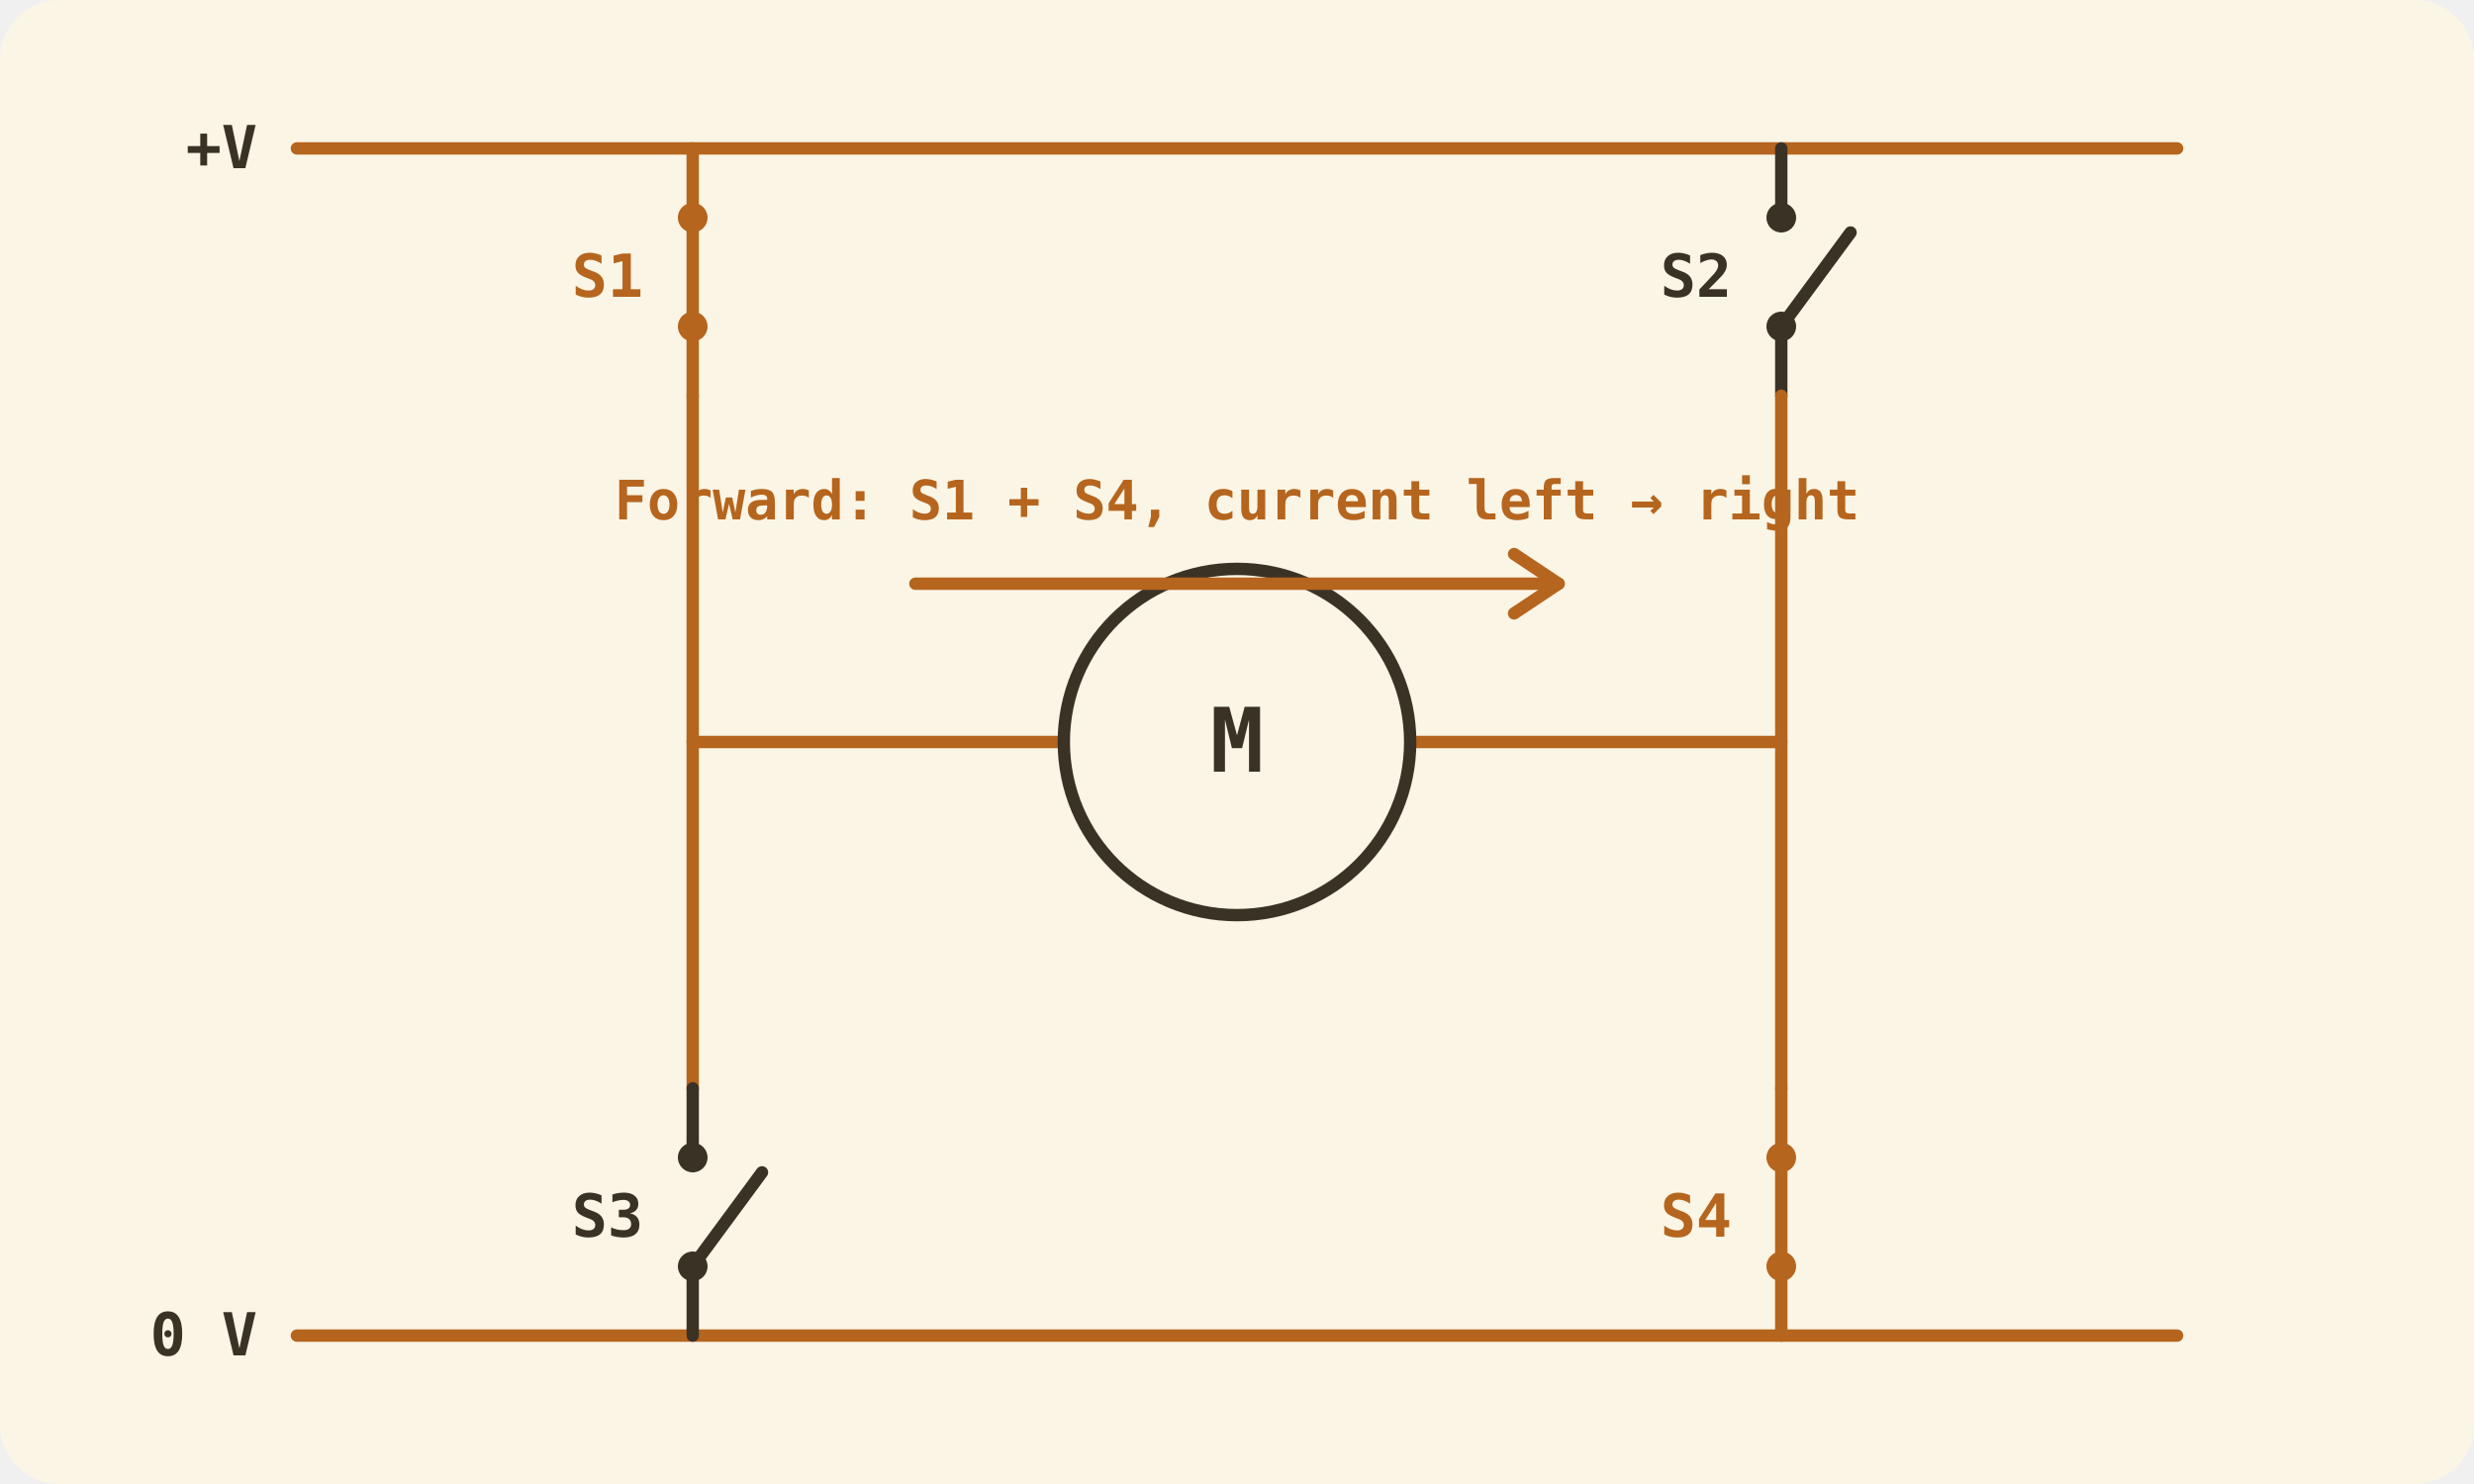
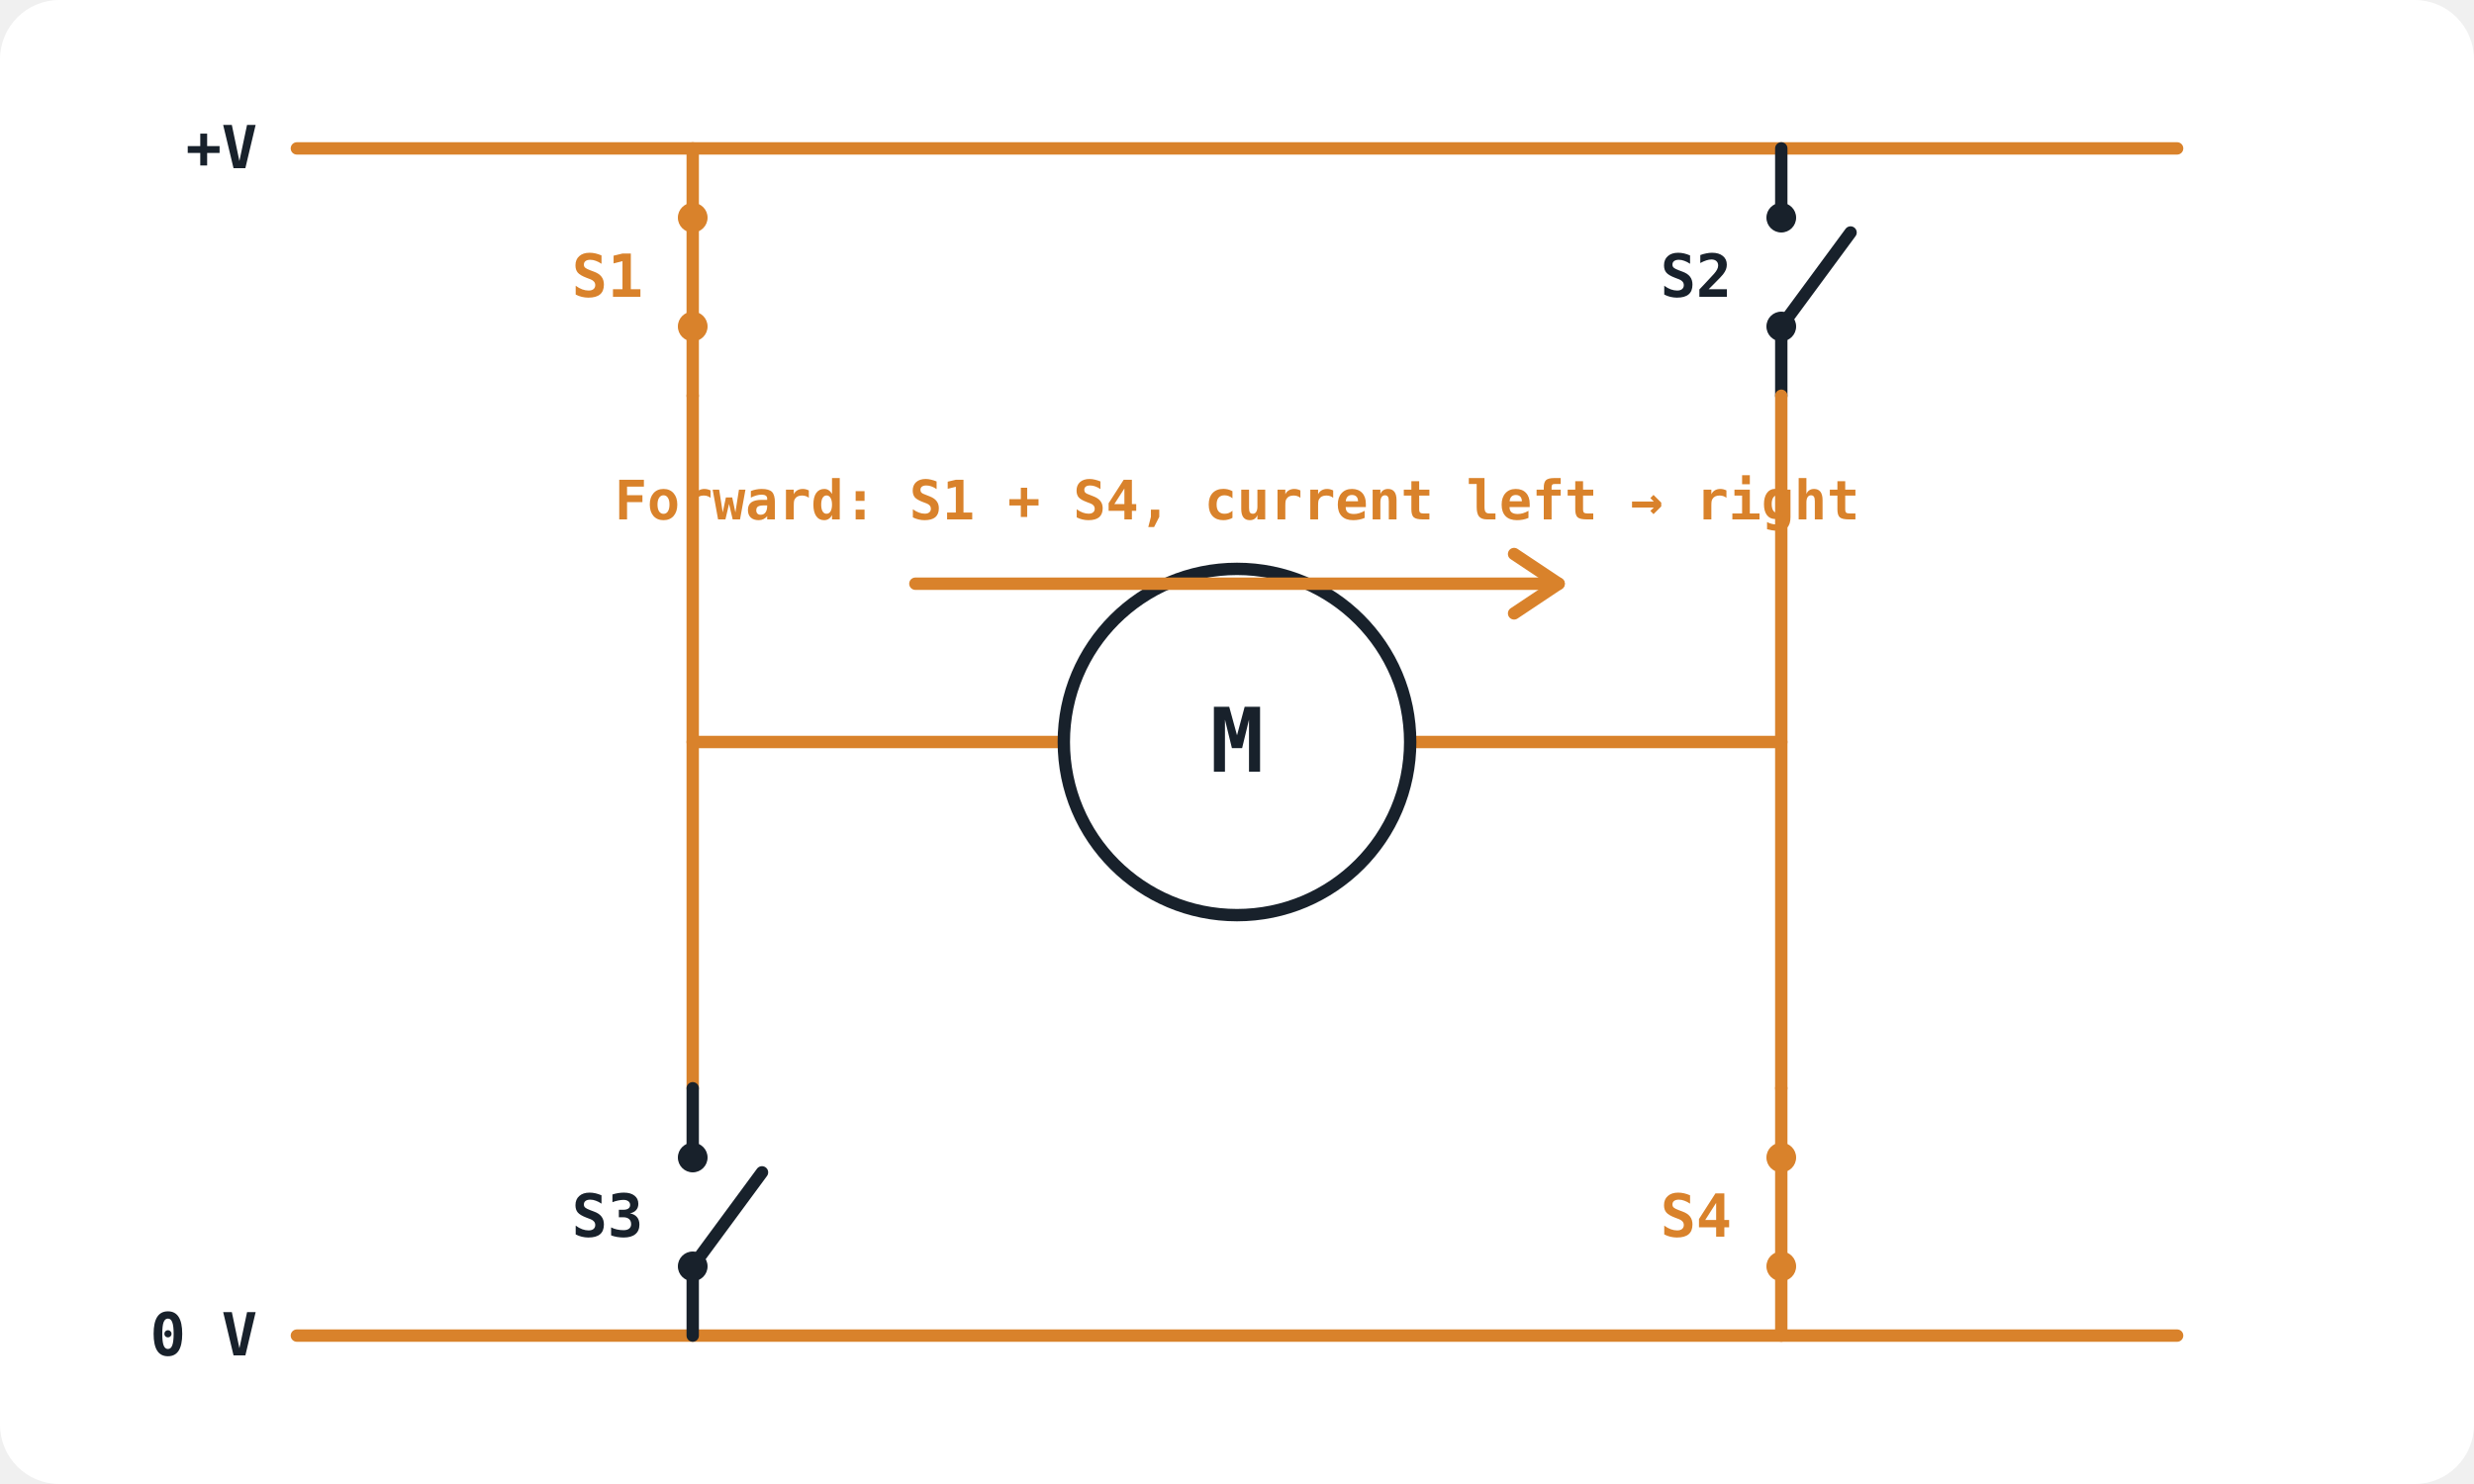
<svg xmlns="http://www.w3.org/2000/svg" viewBox="0 0 500 300" width="500" height="300">
-   <rect width="500" height="300" rx="12" fill="#fbf5e6" />
-   <polyline points="60,30 440,30" fill="none" stroke="#b5651d" stroke-width="2.5" stroke-linecap="round" stroke-linejoin="round" />
-   <polyline points="60,270 440,270" fill="none" stroke="#b5651d" stroke-width="2.5" stroke-linecap="round" stroke-linejoin="round" />
-   <text x="52" y="34" font-family="JetBrains Mono, monospace" font-size="12" font-weight="600" fill="#3b3226" text-anchor="end">+V</text>
-   <text x="52" y="274" font-family="JetBrains Mono, monospace" font-size="12" font-weight="600" fill="#3b3226" text-anchor="end">0 V</text>
-   <polyline points="140,30 140,44" fill="none" stroke="#b5651d" stroke-width="2.5" stroke-linecap="round" stroke-linejoin="round" />
-   <polyline points="140,66 140,80" fill="none" stroke="#b5651d" stroke-width="2.5" stroke-linecap="round" stroke-linejoin="round" />
-   <circle cx="140" cy="44" r="3" fill="#b5651d" />
-   <circle cx="140" cy="66" r="3" fill="#b5651d" />
-   <polyline points="140,44 140,66" fill="none" stroke="#b5651d" stroke-width="2.5" stroke-linecap="round" stroke-linejoin="round" />
-   <text x="130" y="60" font-family="JetBrains Mono, monospace" font-size="12" font-weight="600" fill="#b5651d" text-anchor="end">S1</text>
-   <polyline points="360,30 360,44" fill="none" stroke="#3b3226" stroke-width="2.5" stroke-linecap="round" stroke-linejoin="round" />
-   <polyline points="360,66 360,80" fill="none" stroke="#3b3226" stroke-width="2.5" stroke-linecap="round" stroke-linejoin="round" />
-   <circle cx="360" cy="44" r="3" fill="#3b3226" />
-   <circle cx="360" cy="66" r="3" fill="#3b3226" />
-   <polyline points="360,66 374,47" fill="none" stroke="#3b3226" stroke-width="2.5" stroke-linecap="round" stroke-linejoin="round" />
-   <text x="350" y="60" font-family="JetBrains Mono, monospace" font-size="12" font-weight="600" fill="#3b3226" text-anchor="end">S2</text>
-   <polyline points="140,80 140,220" fill="none" stroke="#b5651d" stroke-width="2.5" stroke-linecap="round" stroke-linejoin="round" />
-   <polyline points="360,80 360,220" fill="none" stroke="#b5651d" stroke-width="2.5" stroke-linecap="round" stroke-linejoin="round" />
-   <polyline points="140,220 140,234" fill="none" stroke="#3b3226" stroke-width="2.5" stroke-linecap="round" stroke-linejoin="round" />
-   <polyline points="140,256 140,270" fill="none" stroke="#3b3226" stroke-width="2.5" stroke-linecap="round" stroke-linejoin="round" />
-   <circle cx="140" cy="234" r="3" fill="#3b3226" />
-   <circle cx="140" cy="256" r="3" fill="#3b3226" />
-   <polyline points="140,256 154,237" fill="none" stroke="#3b3226" stroke-width="2.5" stroke-linecap="round" stroke-linejoin="round" />
-   <text x="130" y="250" font-family="JetBrains Mono, monospace" font-size="12" font-weight="600" fill="#3b3226" text-anchor="end">S3</text>
-   <polyline points="360,220 360,234" fill="none" stroke="#b5651d" stroke-width="2.5" stroke-linecap="round" stroke-linejoin="round" />
-   <polyline points="360,256 360,270" fill="none" stroke="#b5651d" stroke-width="2.5" stroke-linecap="round" stroke-linejoin="round" />
-   <circle cx="360" cy="234" r="3" fill="#b5651d" />
-   <circle cx="360" cy="256" r="3" fill="#b5651d" />
-   <polyline points="360,234 360,256" fill="none" stroke="#b5651d" stroke-width="2.5" stroke-linecap="round" stroke-linejoin="round" />
-   <text x="350" y="250" font-family="JetBrains Mono, monospace" font-size="12" font-weight="600" fill="#b5651d" text-anchor="end">S4</text>
-   <polyline points="140,150 215,150" fill="none" stroke="#b5651d" stroke-width="2.5" stroke-linecap="round" stroke-linejoin="round" />
-   <polyline points="285,150 360,150" fill="none" stroke="#b5651d" stroke-width="2.5" stroke-linecap="round" stroke-linejoin="round" />
-   <circle cx="250" cy="150" r="35" fill="#fbf5e6" stroke="#3b3226" stroke-width="2.5" />
-   <text x="250" y="156" font-family="JetBrains Mono, monospace" font-size="18" font-weight="600" fill="#3b3226" text-anchor="middle">M</text>
-   <polyline points="185,118 315,118" fill="none" stroke="#b5651d" stroke-width="2.5" stroke-linecap="round" stroke-linejoin="round" />
-   <polyline points="306.0,124.0 315,118 306.0,112.0" fill="none" stroke="#b5651d" stroke-width="2.5" stroke-linecap="round" stroke-linejoin="round" />
-   <text x="250" y="105" font-family="JetBrains Mono, monospace" font-size="11" font-weight="600" fill="#b5651d" text-anchor="middle">Forward: S1 + S4, current left → right</text>
+   <rect width="500" height="300" rx="12" fill="#ffffff" />
+   <polyline points="60,30 440,30" fill="none" stroke="#d9822b" stroke-width="2.5" stroke-linecap="round" stroke-linejoin="round" />
+   <polyline points="60,270 440,270" fill="none" stroke="#d9822b" stroke-width="2.5" stroke-linecap="round" stroke-linejoin="round" />
+   <text x="52" y="34" font-family="JetBrains Mono, monospace" font-size="12" font-weight="600" fill="#18212b" text-anchor="end">+V</text>
+   <text x="52" y="274" font-family="JetBrains Mono, monospace" font-size="12" font-weight="600" fill="#18212b" text-anchor="end">0 V</text>
+   <polyline points="140,30 140,44" fill="none" stroke="#d9822b" stroke-width="2.5" stroke-linecap="round" stroke-linejoin="round" />
+   <polyline points="140,66 140,80" fill="none" stroke="#d9822b" stroke-width="2.5" stroke-linecap="round" stroke-linejoin="round" />
+   <circle cx="140" cy="44" r="3" fill="#d9822b" />
+   <circle cx="140" cy="66" r="3" fill="#d9822b" />
+   <polyline points="140,44 140,66" fill="none" stroke="#d9822b" stroke-width="2.5" stroke-linecap="round" stroke-linejoin="round" />
+   <text x="130" y="60" font-family="JetBrains Mono, monospace" font-size="12" font-weight="600" fill="#d9822b" text-anchor="end">S1</text>
+   <polyline points="360,30 360,44" fill="none" stroke="#18212b" stroke-width="2.5" stroke-linecap="round" stroke-linejoin="round" />
+   <polyline points="360,66 360,80" fill="none" stroke="#18212b" stroke-width="2.5" stroke-linecap="round" stroke-linejoin="round" />
+   <circle cx="360" cy="44" r="3" fill="#18212b" />
+   <circle cx="360" cy="66" r="3" fill="#18212b" />
+   <polyline points="360,66 374,47" fill="none" stroke="#18212b" stroke-width="2.5" stroke-linecap="round" stroke-linejoin="round" />
+   <text x="350" y="60" font-family="JetBrains Mono, monospace" font-size="12" font-weight="600" fill="#18212b" text-anchor="end">S2</text>
+   <polyline points="140,80 140,220" fill="none" stroke="#d9822b" stroke-width="2.5" stroke-linecap="round" stroke-linejoin="round" />
+   <polyline points="360,80 360,220" fill="none" stroke="#d9822b" stroke-width="2.5" stroke-linecap="round" stroke-linejoin="round" />
+   <polyline points="140,220 140,234" fill="none" stroke="#18212b" stroke-width="2.5" stroke-linecap="round" stroke-linejoin="round" />
+   <polyline points="140,256 140,270" fill="none" stroke="#18212b" stroke-width="2.5" stroke-linecap="round" stroke-linejoin="round" />
+   <circle cx="140" cy="234" r="3" fill="#18212b" />
+   <circle cx="140" cy="256" r="3" fill="#18212b" />
+   <polyline points="140,256 154,237" fill="none" stroke="#18212b" stroke-width="2.5" stroke-linecap="round" stroke-linejoin="round" />
+   <text x="130" y="250" font-family="JetBrains Mono, monospace" font-size="12" font-weight="600" fill="#18212b" text-anchor="end">S3</text>
+   <polyline points="360,220 360,234" fill="none" stroke="#d9822b" stroke-width="2.5" stroke-linecap="round" stroke-linejoin="round" />
+   <polyline points="360,256 360,270" fill="none" stroke="#d9822b" stroke-width="2.5" stroke-linecap="round" stroke-linejoin="round" />
+   <circle cx="360" cy="234" r="3" fill="#d9822b" />
+   <circle cx="360" cy="256" r="3" fill="#d9822b" />
+   <polyline points="360,234 360,256" fill="none" stroke="#d9822b" stroke-width="2.5" stroke-linecap="round" stroke-linejoin="round" />
+   <text x="350" y="250" font-family="JetBrains Mono, monospace" font-size="12" font-weight="600" fill="#d9822b" text-anchor="end">S4</text>
+   <polyline points="140,150 215,150" fill="none" stroke="#d9822b" stroke-width="2.5" stroke-linecap="round" stroke-linejoin="round" />
+   <polyline points="285,150 360,150" fill="none" stroke="#d9822b" stroke-width="2.5" stroke-linecap="round" stroke-linejoin="round" />
+   <circle cx="250" cy="150" r="35" fill="#ffffff" stroke="#18212b" stroke-width="2.5" />
+   <text x="250" y="156" font-family="JetBrains Mono, monospace" font-size="18" font-weight="600" fill="#18212b" text-anchor="middle">M</text>
+   <polyline points="185,118 315,118" fill="none" stroke="#d9822b" stroke-width="2.5" stroke-linecap="round" stroke-linejoin="round" />
+   <polyline points="306.0,124.0 315,118 306.0,112.0" fill="none" stroke="#d9822b" stroke-width="2.5" stroke-linecap="round" stroke-linejoin="round" />
+   <text x="250" y="105" font-family="JetBrains Mono, monospace" font-size="11" font-weight="600" fill="#d9822b" text-anchor="middle">Forward: S1 + S4, current left → right</text>
</svg>
